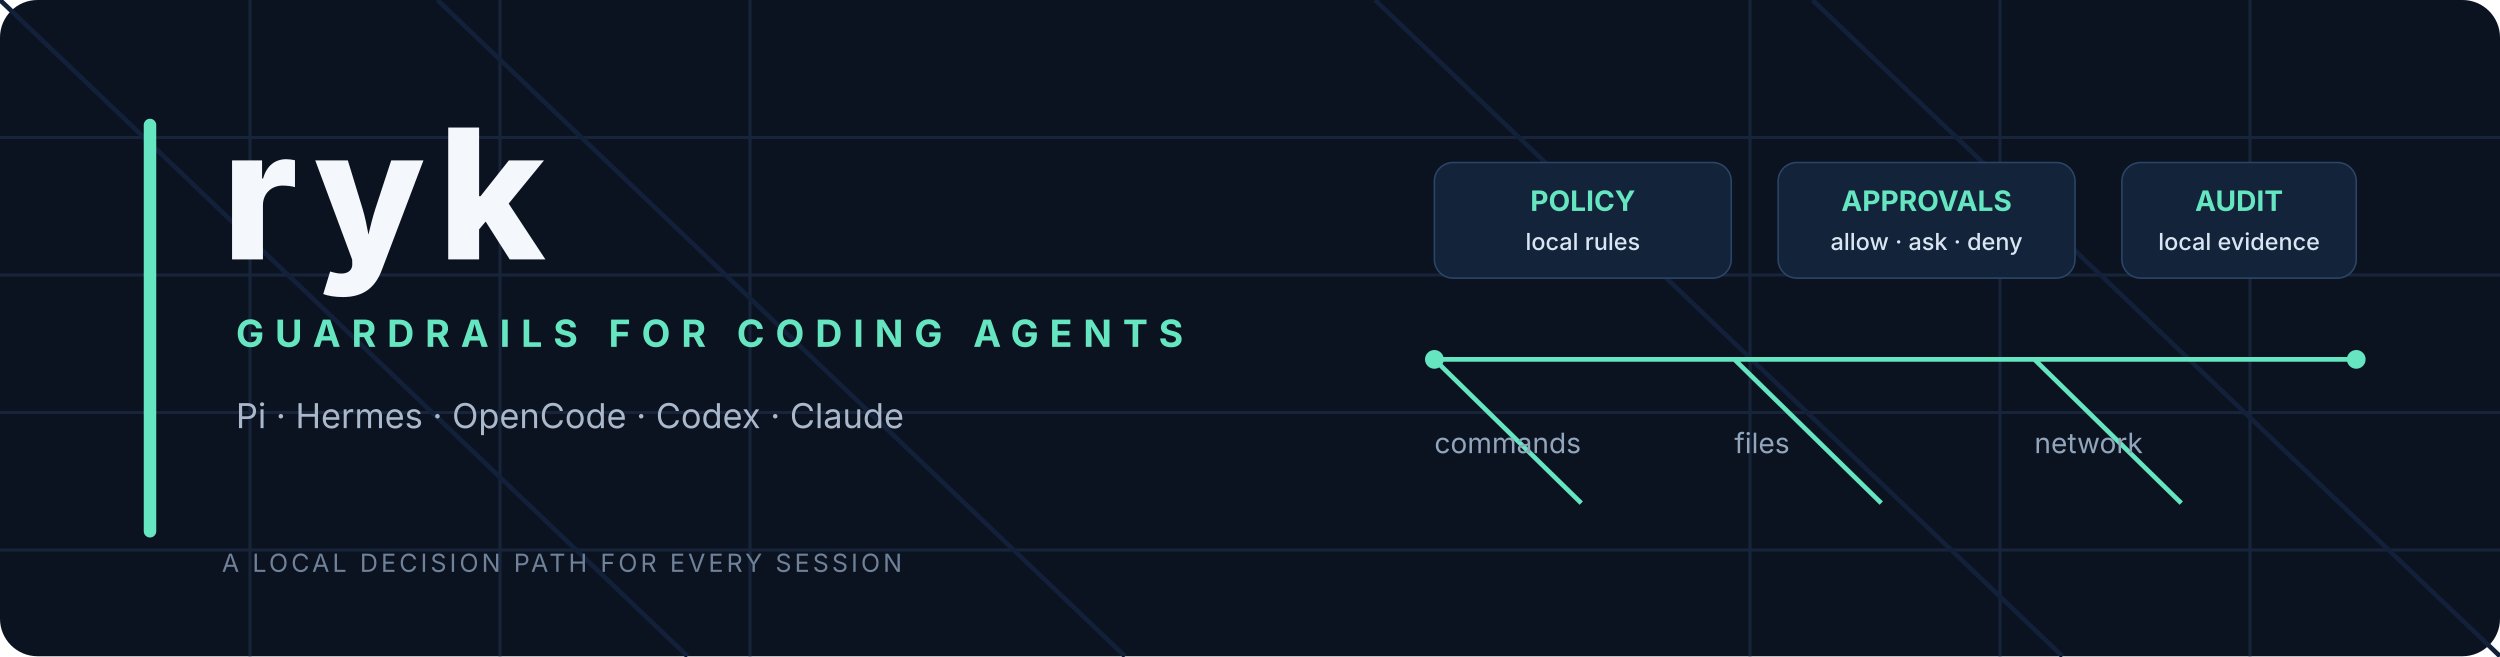
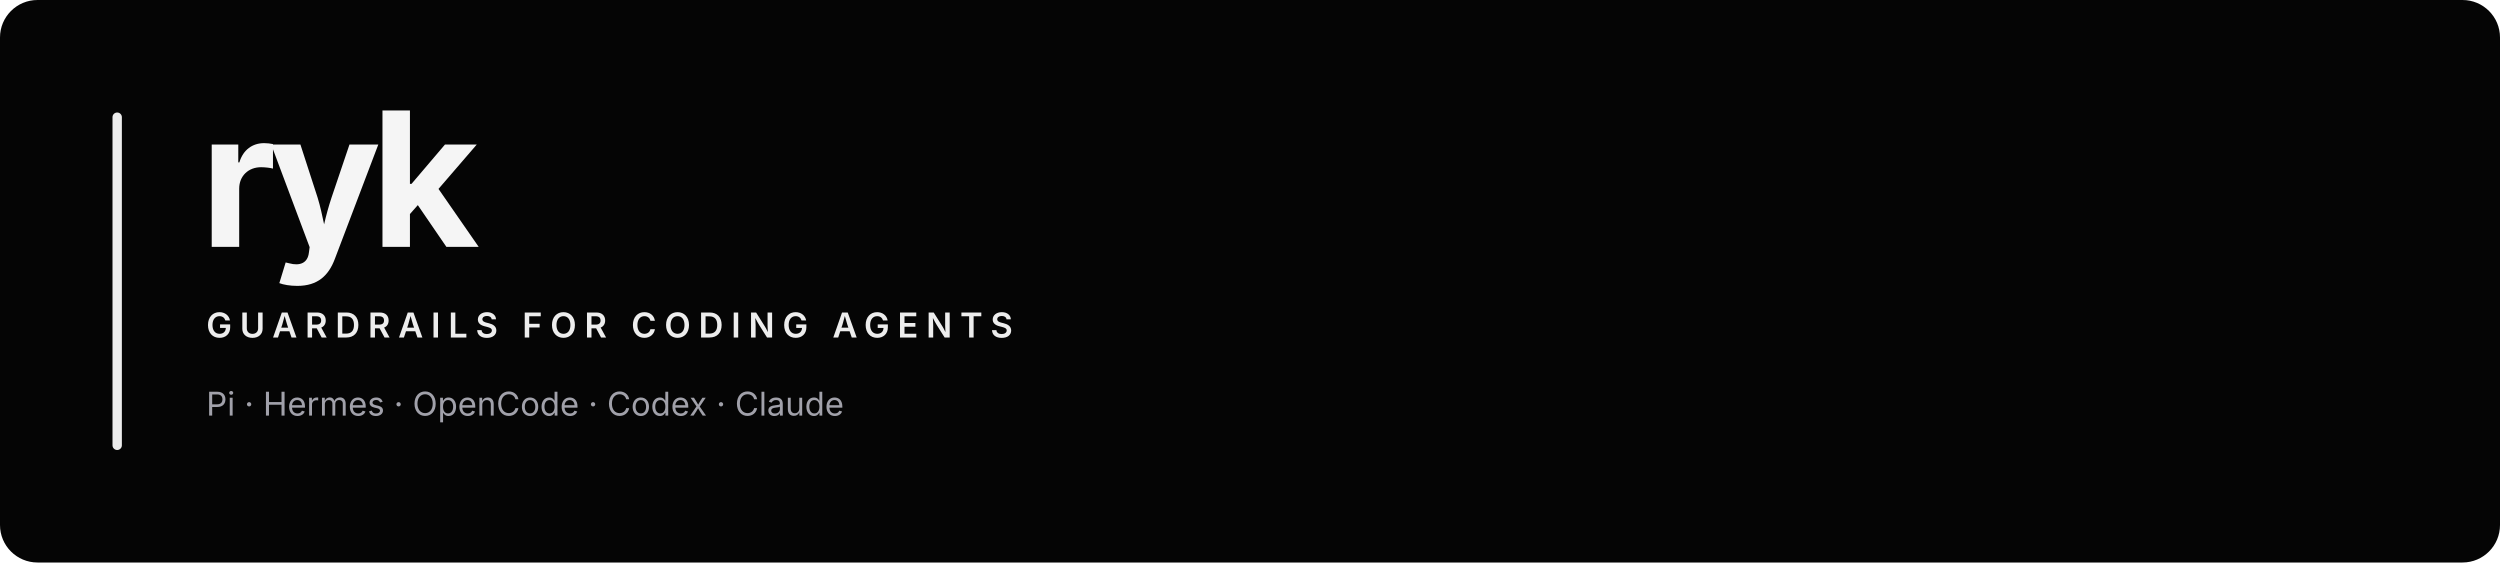
- <svg xmlns="http://www.w3.org/2000/svg" viewBox="0 0 1600 420" role="img" aria-labelledby="title desc">
-   <rect width="1600" height="420" rx="24" fill="#0b1220" />
-   <path d="M0 88H1600M0 176H1600M0 264H1600M0 352H1600M160 0V420M320 0V420M480 0V420M1120 0V420M1280 0V420M1440 0V420" stroke="#17243a" stroke-width="2" />
-   <path d="M0 0L440 420M280 0L720 420M880 0L1320 420M1160 0L1600 420" stroke="#122039" stroke-width="3" />
-   <rect x="92" y="76" width="8" height="268" rx="4" fill="#65e6c1" />
-   <text x="142" y="166" fill="#f4f7fb" font-family="-apple-system,BlinkMacSystemFont,Segoe UI,sans-serif" font-size="116" font-weight="800" letter-spacing="8">ryk</text>
-   <text x="151" y="222" fill="#65e6c1" font-family="-apple-system,BlinkMacSystemFont,Segoe UI,sans-serif" font-size="24" font-weight="700" letter-spacing="7">GUARDRAILS FOR CODING AGENTS</text>
-   <text x="151" y="274" fill="#aab8cb" font-family="-apple-system,BlinkMacSystemFont,Segoe UI,sans-serif" font-size="22">Pi · Hermes · OpenCode · Codex · Claude</text>
-   <g font-family="-apple-system,BlinkMacSystemFont,Segoe UI,sans-serif" font-weight="700" font-size="18">
-     <rect x="918" y="104" width="190" height="74" rx="12" fill="#12233a" stroke="#2b4567" />
-     <text x="1013" y="135" text-anchor="middle" fill="#65e6c1">POLICY</text>
-     <text x="1013" y="160" text-anchor="middle" fill="#d9e5f2" font-size="15" font-weight="500">local rules</text>
-     <rect x="1138" y="104" width="190" height="74" rx="12" fill="#12233a" stroke="#2b4567" />
-     <text x="1233" y="135" text-anchor="middle" fill="#65e6c1">APPROVALS</text>
-     <text x="1233" y="160" text-anchor="middle" fill="#d9e5f2" font-size="15" font-weight="500">allow · ask · deny</text>
-     <rect x="1358" y="104" width="150" height="74" rx="12" fill="#12233a" stroke="#2b4567" />
-     <text x="1433" y="135" text-anchor="middle" fill="#65e6c1">AUDIT</text>
-     <text x="1433" y="160" text-anchor="middle" fill="#d9e5f2" font-size="15" font-weight="500">local evidence</text>
+ <svg xmlns="http://www.w3.org/2000/svg" viewBox="0 0 1600 360" role="img" aria-labelledby="title desc">
+   <rect width="1600" height="360" rx="24" fill="#050505" />
+   <rect x="72" y="72" width="6" height="216" rx="3" fill="#ededed" />
+   <g font-family="Geist, ui-sans-serif, -apple-system, BlinkMacSystemFont, Segoe UI, sans-serif">
+     <text x="128" y="158" fill="#f5f5f5" font-size="120" font-weight="700" letter-spacing="-7">ryk</text>
+     <text x="132" y="216" fill="#ededed" font-size="22" font-weight="600" letter-spacing="5">GUARDRAILS FOR CODING AGENTS</text>
+     <text x="132" y="266" fill="#a1a1aa" font-size="21" font-weight="400">Pi · Hermes · OpenCode · Codex · Claude</text>
  </g>
-   <path d="M918 230H1508M918 230L1012 322M1110 230L1204 322M1302 230L1396 322" stroke="#65e6c1" stroke-width="3" fill="none" />
-   <circle cx="918" cy="230" r="6" fill="#65e6c1" />
-   <circle cx="1508" cy="230" r="6" fill="#65e6c1" />
-   <text x="918" y="290" fill="#91a5bc" font-family="-apple-system,BlinkMacSystemFont,Segoe UI,sans-serif" font-size="18">commands</text>
-   <text x="1110" y="290" fill="#91a5bc" font-family="-apple-system,BlinkMacSystemFont,Segoe UI,sans-serif" font-size="18">files</text>
-   <text x="1302" y="290" fill="#91a5bc" font-family="-apple-system,BlinkMacSystemFont,Segoe UI,sans-serif" font-size="18">network</text>
-   <text x="142" y="366" fill="#6f8299" font-family="-apple-system,BlinkMacSystemFont,Segoe UI,sans-serif" font-size="16" letter-spacing="2">A LOCAL DECISION PATH FOR EVERY SESSION</text>
</svg>
